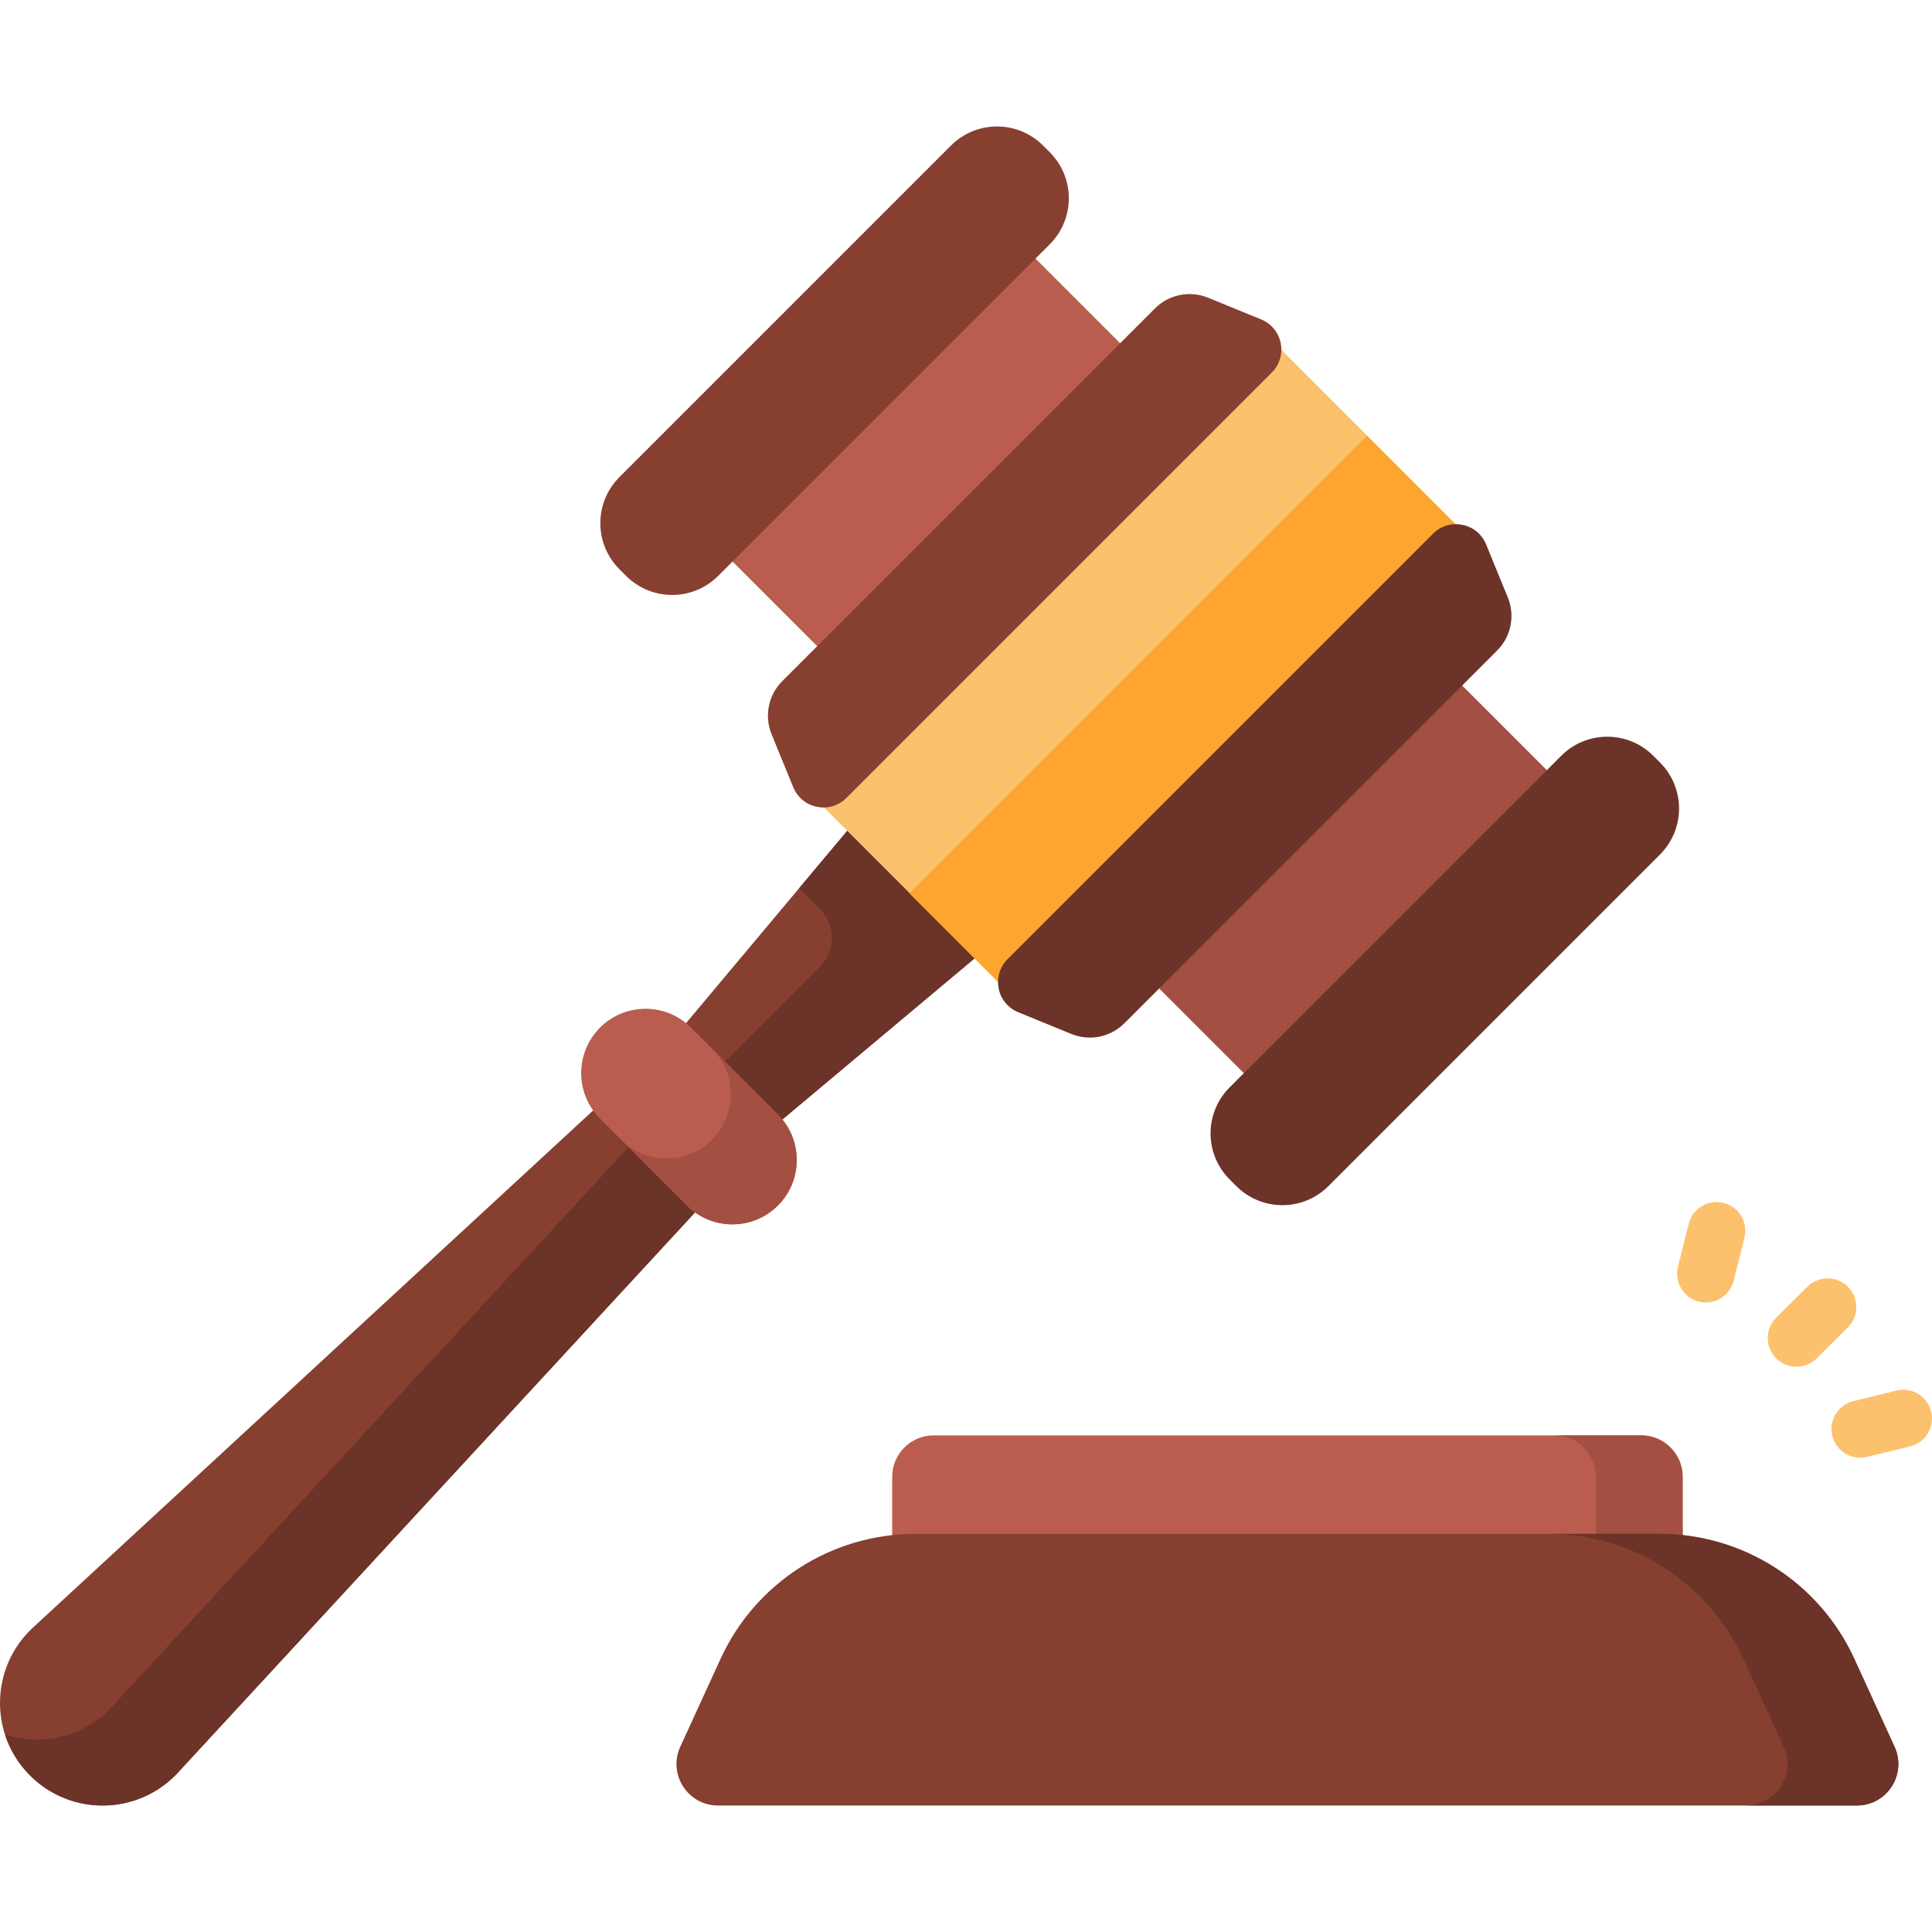
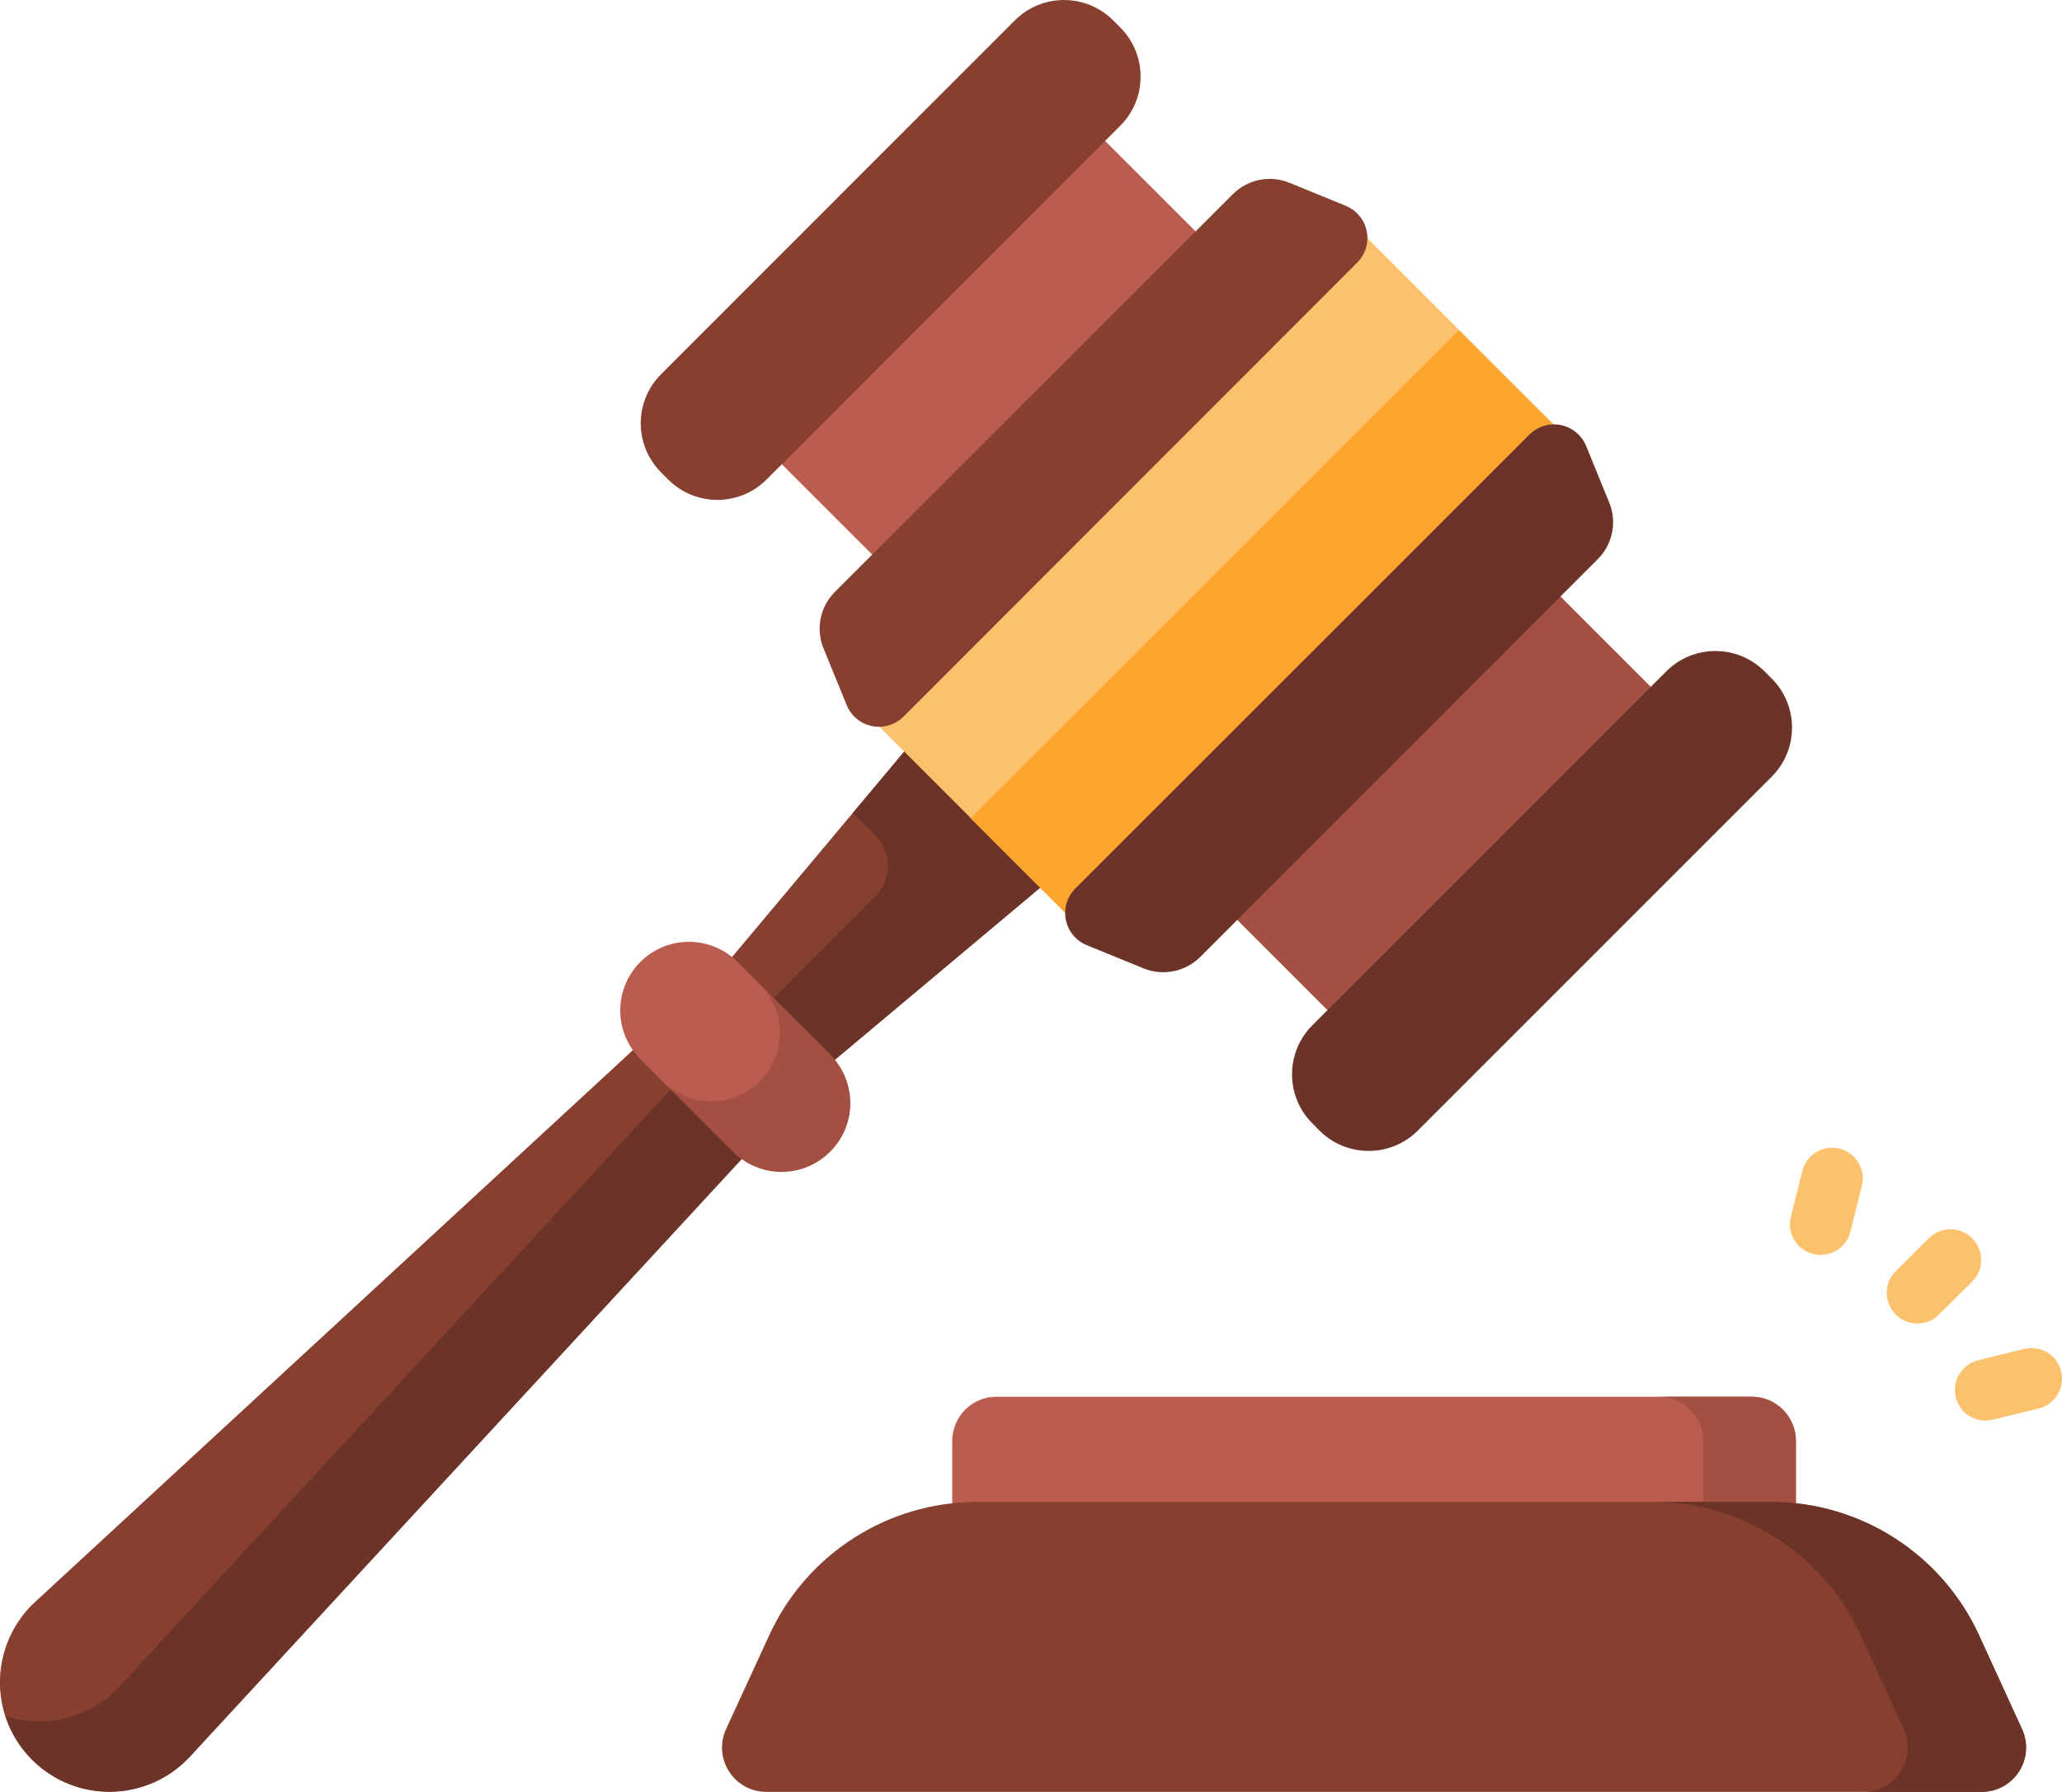
- <svg xmlns="http://www.w3.org/2000/svg" id="Capa_1" enable-background="new 0 0 512 512" height="512" viewBox="0 0 512 512" width="512">
-   <g>
-     <g>
-       <g>
-         <g>
-           <path d="m205.666 298.038-25.222-25.222-171.698 158.5c-11.346 10.474-11.702 28.283-.783 39.202 10.919 10.919 28.728 10.563 39.202-.783z" fill="#873f30" />
-           <path d="m46.407 470.528c-10.557 10.557-27.786 10.647-38.441-.008-3.152-3.152-5.36-6.875-6.631-10.834 9.417 3.063 20.161.823 27.59-6.606.261-.261.521-.538.774-.806l158.504-171.701 17.465 17.465-158.503 171.7c-.253.268-.505.537-.758.79z" fill="#6c3328" />
-         </g>
-         <path d="m230.504 213.053-58.08 69.28 23.726 23.725 69.28-58.079z" fill="#873f30" />
-         <path d="m230.504 213.053-18.767 22.387 5.631 5.631c4.145 4.145 4.145 10.865 0 15.009l-35.598 35.598 14.38 14.38 69.28-58.079z" fill="#6c3328" />
-         <g>
-           <path d="m182.043 319.471-23.031-23.031c-6.658-6.658-6.658-17.454 0-24.112 6.658-6.658 17.454-6.658 24.112 0l23.031 23.031c6.658 6.658 6.658 17.453 0 24.112-6.658 6.658-17.454 6.658-24.112 0z" fill="#ba5d4f" />
-           <path d="m206.148 319.47c-3.332 3.332-7.698 4.993-12.048 4.994-4.366 0-8.732-1.662-12.064-4.994l-17.457-17.457c3.332 3.332 7.698 4.994 12.056 4.985 4.358.008 8.724-1.654 12.056-4.985 6.663-6.663 6.655-17.457 0-24.112l17.457 17.457c6.663 6.664 6.664 17.449 0 24.112z" fill="#a34f41" />
-         </g>
-       </g>
-       <g>
-         <g>
-           <path d="m209.872 63.681h72.331v113.557h-72.331z" fill="#ba5d4f" transform="matrix(.707 .707 -.707 .707 157.241 -138.693)" />
-         </g>
-         <g>
-           <path d="m321.858 175.666h72.331v113.557h-72.331z" fill="#a34f41" transform="matrix(-.707 -.707 .707 -.707 446.821 649.969)" />
-         </g>
-       </g>
-       <g>
-         <path d="m165.925 152.617-1.776-1.776c-6.736-6.736-6.736-17.657 0-24.394l87.877-87.877c6.736-6.736 17.657-6.736 24.394 0l1.776 1.776c6.736 6.736 6.736 17.657 0 24.394l-87.877 87.877c-6.736 6.736-17.657 6.736-24.394 0z" fill="#873f30" />
-         <path d="m325.866 312.557 1.776 1.776c6.736 6.736 17.657 6.736 24.394 0l87.877-87.877c6.736-6.736 6.736-17.657 0-24.394l-1.776-1.776c-6.736-6.736-17.657-6.736-24.394 0l-87.877 87.877c-6.737 6.737-6.737 17.658 0 24.394z" fill="#6c3328" />
-         <g>
-           <path d="m261.417 90.7h81.227v171.505h-81.227z" fill="#fcc16d" transform="matrix(.707 .707 -.707 .707 213.233 -161.886)" />
-           <path d="m230.461 170.079h171.505v41.112h-171.505z" fill="#fca62f" transform="matrix(.707 -.707 .707 .707 -42.183 279.433)" />
-           <path d="m334.208 84.646-14.07-5.752c-4.823-1.972-10.359-.858-14.043 2.827l-98.796 98.796c-3.685 3.685-4.799 9.22-2.827 14.043l5.752 14.07c2.332 5.705 9.723 7.193 14.081 2.835l112.737-112.738c4.359-4.358 2.871-11.749-2.834-14.081z" fill="#873f30" />
-           <path d="m393.837 144.275 5.752 14.07c1.972 4.823.858 10.359-2.827 14.043l-98.796 98.796c-3.685 3.685-9.22 4.799-14.043 2.827l-14.07-5.752c-5.705-2.332-7.193-9.723-2.835-14.081l112.738-112.738c4.358-4.358 11.749-2.87 14.081 2.835z" fill="#6c3328" />
-         </g>
-       </g>
-     </g>
-     <g>
-       <g>
-         <path d="m445.921 420.777h-209.481v-29.397c0-6.069 4.92-10.989 10.989-10.989h187.503c6.069 0 10.989 4.92 10.989 10.989z" fill="#ba5d4f" />
-         <path d="m445.918 391.382v29.395h-22.988v-29.395c0-6.066-4.923-10.989-10.989-10.989h22.989c6.065 0 10.988 4.923 10.988 10.989z" fill="#a34f41" />
-       </g>
-       <path d="m492.089 478.478h-301.817c-8.006 0-13.324-8.286-9.991-15.564l10.67-23.297c9.242-20.18 29.401-33.12 51.597-33.12h197.265c22.196 0 42.355 12.94 51.597 33.12l10.67 23.297c3.333 7.278-1.986 15.564-9.991 15.564z" fill="#873f30" />
-       <path d="m492.093 478.479h-29.384c8 0 13.318-8.286 9.989-15.56l-10.67-23.307c-9.242-20.176-29.406-33.12-51.593-33.12h29.373c22.197 0 42.362 12.945 51.604 33.12l10.67 23.307c3.33 7.275-1.989 15.56-9.989 15.56z" fill="#6c3328" />
-       <g>
-         <g id="XMLID_233_">
-           <path d="m476.084 362.195c-1.956 0-3.91-.749-5.398-2.245-2.963-2.982-2.949-7.801.032-10.765l8.237-8.188c2.982-2.963 7.801-2.948 10.765.032 2.963 2.982 2.949 7.801-.032 10.765l-8.237 8.188c-1.485 1.476-3.427 2.213-5.367 2.213z" fill="#fcc16d" />
-         </g>
-         <g id="XMLID_232_">
-           <path d="m452.063 345.171c-.613 0-1.236-.075-1.858-.231-4.077-1.023-6.553-5.157-5.531-9.234l2.857-11.39c1.023-4.078 5.16-6.553 9.234-5.531 4.077 1.023 6.553 5.157 5.531 9.234l-2.857 11.39c-.866 3.456-3.968 5.762-7.376 5.762z" fill="#fcc16d" />
-         </g>
-         <g id="XMLID_153_">
-           <path d="m492.971 386.315c-3.426 0-6.537-2.329-7.387-5.805-.999-4.084 1.501-8.204 5.585-9.202l11.41-2.791c4.086-1 8.203 1.501 9.202 5.585s-1.501 8.204-5.585 9.202l-11.41 2.791c-.608.148-1.216.22-1.815.22z" fill="#fcc16d" />
-         </g>
-       </g>
+ <svg xmlns="http://www.w3.org/2000/svg" viewBox="0 0 512 444.96">
+   <defs>
+     <style>.cls-1{fill:#873f30;}.cls-2{fill:#6c3328;}.cls-3{fill:#ba5d4f;}.cls-4{fill:#a34f41;}.cls-5{fill:#fcc16d;}.cls-6{fill:#fca62f;}</style>
+   </defs>
+   <g id="Layer_2" data-name="Layer 2">
+     <g id="Capa_1" data-name="Capa 1">
+       <path class="cls-1" d="M205.67,264.52,180.44,239.3,8.75,397.8a27.19,27.19,0,1,0,38.42,38.42Z" />
+       <path class="cls-2" d="M46.41,437A27.19,27.19,0,0,1,8,437a26.79,26.79,0,0,1-6.63-10.83,27.16,27.16,0,0,0,27.59-6.61c.26-.26.52-.54.77-.8l158.5-171.7,17.47,17.46L47.17,436.22l-.76.79Z" />
+       <path class="cls-1" d="M230.5,179.53l-58.08,69.29,23.73,23.72,69.28-58.08Z" />
+       <path class="cls-2" d="M230.5,179.53l-18.76,22.39,5.63,5.63a10.62,10.62,0,0,1,0,15l-35.6,35.6,14.38,14.38,69.28-58.08Z" />
+       <path class="cls-3" d="M182,286l-23-23a17,17,0,0,1,24.11-24.11l23,23A17.05,17.05,0,0,1,182,286Z" />
+       <path class="cls-4" d="M206.15,286A17,17,0,0,1,182,286l-17.46-17.46a17,17,0,0,0,24.11-24.11l17.46,17.46A17,17,0,0,1,206.15,286Z" />
+       <path class="cls-3" d="M260.6,21.19l51.14,51.14-80.29,80.28-51.14-51.13Z" />
+       <path class="cls-4" d="M343.46,264.7l-51.13-51.14,80.28-80.28,51.14,51.14Z" />
+       <path class="cls-1" d="M165.93,119.1l-1.78-1.78a17.24,17.24,0,0,1,0-24.39L252,5.05a17.26,17.26,0,0,1,24.39,0l1.78,1.78a17.26,17.26,0,0,1,0,24.39L190.32,119.1a17.26,17.26,0,0,1-24.39,0Z" />
+       <path class="cls-2" d="M325.87,279l1.77,1.78a17.27,17.27,0,0,0,24.4,0l87.87-87.88a17.25,17.25,0,0,0,0-24.4l-1.77-1.77a17.25,17.25,0,0,0-24.4,0l-87.87,87.88a17.24,17.24,0,0,0,0,24.39Z" />
+       <path class="cls-5" d="M333.93,53.54,391.36,111,270.1,232.22,212.68,174.8Z" />
+       <path class="cls-6" d="M241,203.22,362.25,82,391.32,111,270.07,232.29Z" />
+       <path class="cls-1" d="M334.21,51.13l-14.07-5.75a12.92,12.92,0,0,0-14,2.82L207.3,147a12.93,12.93,0,0,0-2.83,14l5.75,14.07A8.64,8.64,0,0,0,224.31,178L337,65.21a8.62,8.62,0,0,0-2.83-14.08Z" />
+       <path class="cls-2" d="M393.84,110.76l5.75,14.07a12.93,12.93,0,0,1-2.83,14L298,237.67a13,13,0,0,1-14.05,2.82l-14.07-5.75A8.62,8.62,0,0,1,267,220.66L379.76,107.92a8.62,8.62,0,0,1,14.08,2.84Z" />
+       <path class="cls-3" d="M445.92,387.26H236.44v-29.4a11,11,0,0,1,11-11h187.5a11,11,0,0,1,11,11Z" />
+       <path class="cls-4" d="M445.92,357.86v29.4h-23v-29.4a11,11,0,0,0-11-11h23A11,11,0,0,1,445.92,357.86Z" />
+       <path class="cls-1" d="M492.09,445H190.27a11,11,0,0,1-10-15.56L191,406.1A56.75,56.75,0,0,1,242.55,373H439.81a56.75,56.75,0,0,1,51.6,33.12l10.67,23.3A11,11,0,0,1,492.09,445Z" />
+       <path class="cls-2" d="M492.09,445H462.71a11,11,0,0,0,10-15.56L462,406.09A56.77,56.77,0,0,0,410.44,373h29.37a56.77,56.77,0,0,1,51.6,33.12l10.67,23.31A11,11,0,0,1,492.09,445Z" />
+       <path class="cls-5" d="M476.08,328.68a7.61,7.61,0,0,1-5.36-13l8.24-8.19a7.61,7.61,0,0,1,10.73,10.8l-8.24,8.18a7.58,7.58,0,0,1-5.37,2.22Z" />
+       <path class="cls-5" d="M452.06,311.65a7.38,7.38,0,0,1-1.85-.23,7.61,7.61,0,0,1-5.54-9.23l2.86-11.39a7.61,7.61,0,0,1,14.77,3.7l-2.86,11.39A7.61,7.61,0,0,1,452.06,311.65Z" />
+       <path class="cls-5" d="M493,352.8a7.61,7.61,0,0,1-1.8-15L502.58,335a7.61,7.61,0,0,1,3.62,14.79l-11.41,2.79A7.61,7.61,0,0,1,493,352.8Z" />
    </g>
  </g>
</svg>
